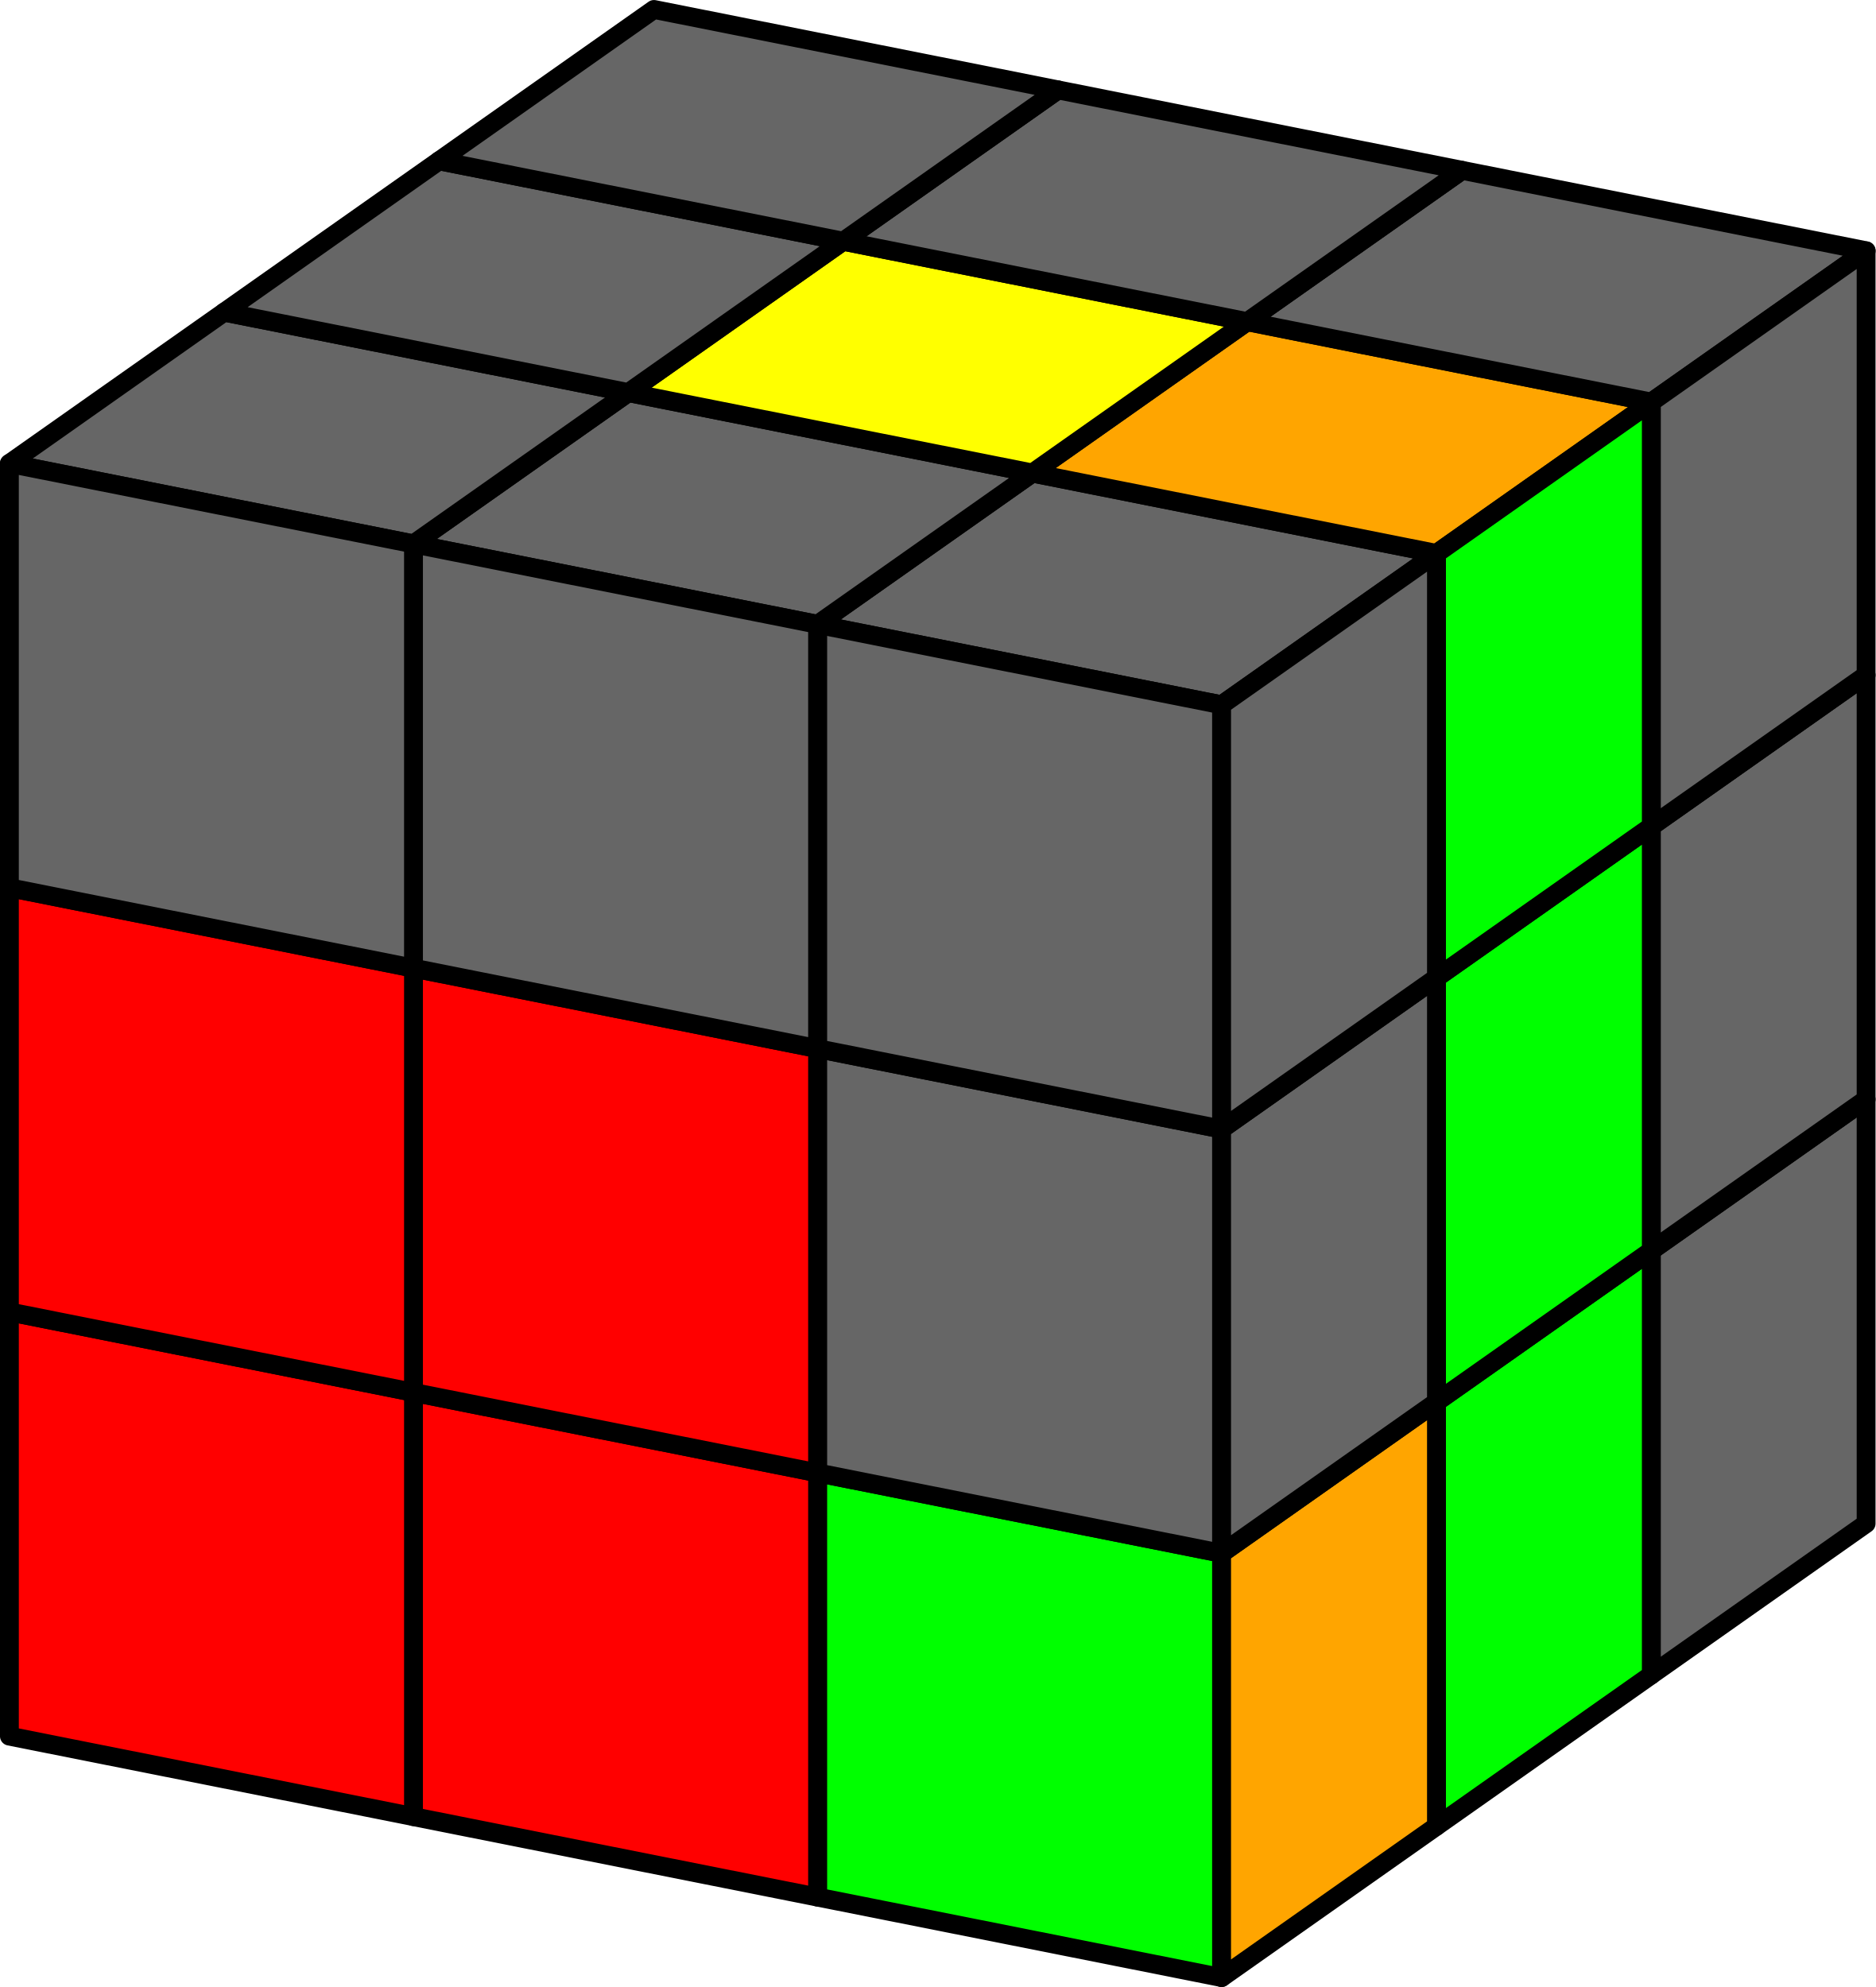
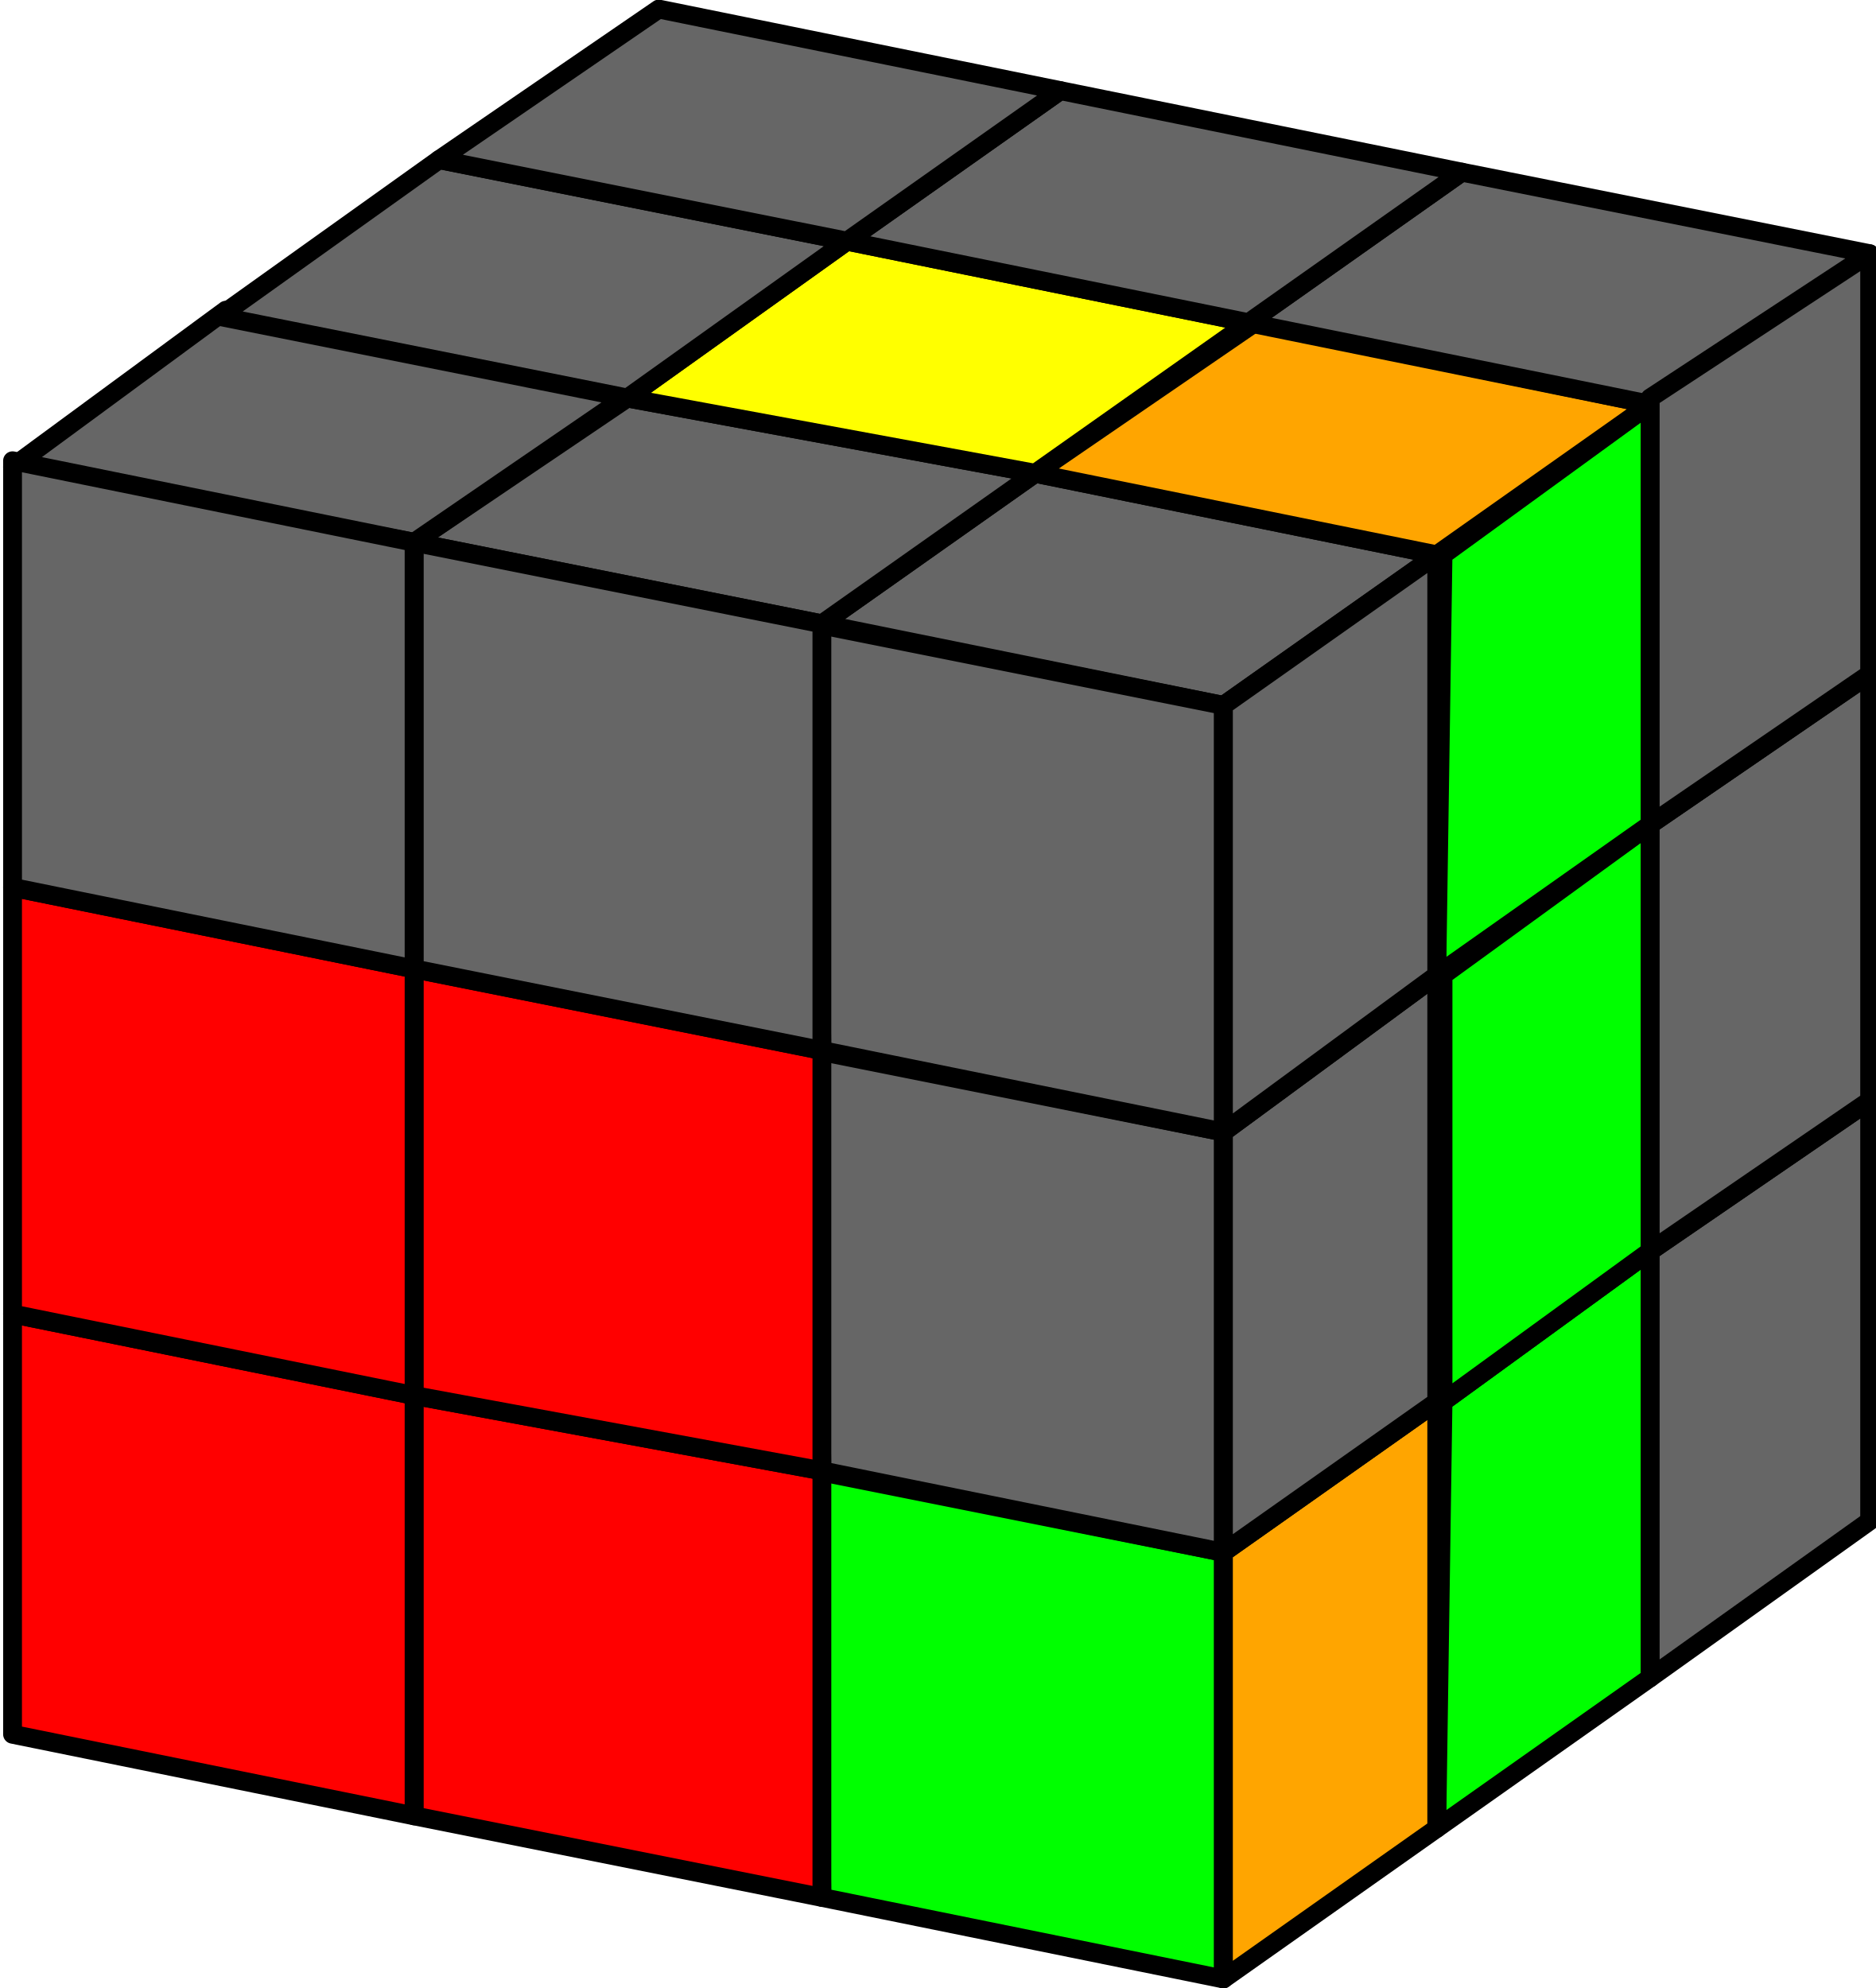
- <svg xmlns="http://www.w3.org/2000/svg" width="59.726mm" height="63.284mm" viewBox="0 0 29.863 31.642" version="1.1" id="svg5">
-   <defs id="defs2">
-     </defs>
-   <g id="layer1" transform="translate(-80.0524,-115.6786)">
-     <path style="fill:#666666;fill-opacity:1;stroke:#000000;stroke-width:0.3;stroke-linejoin:round;paint-order:fill markers stroke" id="U9" width="9.604" height="8.571" x="74.031" y="118.384" d="m 96.49,123.212 6.434,1.281 -3.421,2.41 -6.434,-1.281 z" />
-     <path style="fill:#666666;fill-opacity:1;stroke:#000000;stroke-width:0.3;stroke-linejoin:round;paint-order:fill markers stroke" id="U8" width="9.604" height="8.571" x="66.815" y="117.068" d="m 90.057,121.93 6.434,1.281 -3.421,2.41 -6.434,-1.281 z" />
-     <path style="fill:#666666;fill-opacity:1;stroke:#000000;stroke-width:0.3;stroke-linejoin:round;paint-order:fill markers stroke" id="U7" width="9.604" height="8.571" x="61.135" y="115.674" d="m 83.623,120.649 6.434,1.281 -3.421,2.41 -6.434,-1.281 z" />
-     <path style="fill:#ffa500;fill-opacity:1;stroke:#000000;stroke-width:0.3;stroke-linejoin:round;paint-order:fill markers stroke" id="U6" width="9.604" height="8.571" x="77.44" y="116.423" d="m 99.911,120.801 6.434,1.281 -3.421,2.41 -6.434,-1.281 z" />
-     <path style="fill:#ffff00;fill-opacity:1;stroke:#000000;stroke-width:0.3;stroke-linejoin:round;paint-order:fill markers stroke" id="U5" width="9.604" height="8.571" x="70.958" y="114.744" d="m 93.477,119.52 6.434,1.281 -3.421,2.41 -6.434,-1.281 z" />
-     <path style="fill:#666666;fill-opacity:1;stroke:#000000;stroke-width:0.3;stroke-linejoin:round;paint-order:fill markers stroke" id="U4" width="9.604" height="8.571" x="65.666" y="113.143" d="m 87.044,118.239 6.434,1.281 -3.421,2.41 -6.434,-1.281 z" />
-     <path style="fill:#666666;fill-opacity:1;stroke:#000000;stroke-width:0.3;stroke-linejoin:round;paint-order:fill markers stroke" id="U3" width="9.604" height="8.571" x="80.536" y="113.273" d="m 103.332,118.391 6.434,1.281 -3.421,2.41 -6.434,-1.281 z" />
-     <path style="fill:#666666;fill-opacity:1;stroke:#000000;stroke-width:0.3;stroke-linejoin:round;paint-order:fill markers stroke" id="U2" width="9.604" height="8.571" x="76.922" y="111.711" d="m 96.898,117.11 6.434,1.281 -3.421,2.41 -6.434,-1.281 z" />
-     <path style="fill:#666666;fill-opacity:1;stroke:#000000;stroke-width:0.3;stroke-linejoin:round;paint-order:fill markers stroke" id="U1" width="9.604" height="8.571" x="70.377" y="109.826" d="m 90.465,115.829 6.434,1.281 -3.421,2.41 -6.434,-1.281 z" />
-     <path style="fill:#00ff00;fill-opacity:1;stroke:#000000;stroke-width:0.3;stroke-linejoin:round;paint-order:fill markers stroke" id="F9" width="9.604" height="8.571" x="70.598" y="136.57" d="m 93.069,139.133 6.434,1.281 0,6.756 -6.434,-1.281 z" />
-     <path style="fill:#ff0000;fill-opacity:1;stroke:#000000;stroke-width:0.3;stroke-linejoin:round;paint-order:fill markers stroke" id="F8" width="9.604" height="8.571" x="59.792" y="135.191" d="m 86.636,137.852 6.434,1.281 v 6.756 l -6.434,-1.281 z" />
-     <path style="fill:#ff0000;fill-opacity:1;stroke:#000000;stroke-width:0.3;stroke-linejoin:round;paint-order:fill markers stroke" id="F7" width="9.604" height="8.571" x="49.532" y="131.733" d="m 80.202,136.57 6.434,1.281 v 6.756 L 80.202,143.326 Z" />
-     <path style="fill:#666666;fill-opacity:1;stroke:#000000;stroke-width:0.3;stroke-linejoin:round;paint-order:fill markers stroke" id="F6" width="9.604" height="8.571" x="66.726" y="127.241" d="m 93.069,132.377 6.434,1.281 v 6.756 l -6.434,-1.281 z" />
-     <path style="fill:#ff0000;fill-opacity:1;stroke:#000000;stroke-width:0.3;stroke-linejoin:round;paint-order:fill markers stroke" id="F5" width="9.604" height="8.571" x="54.695" y="124.401" d="m 86.636,131.096 6.434,1.281 v 6.756 l -6.434,-1.281 z" />
-     <path style="fill:#ff0000;fill-opacity:1;stroke:#000000;stroke-width:0.3;stroke-linejoin:round;paint-order:fill markers stroke" id="F4" width="9.604" height="8.571" x="47.053" y="122.947" d="m 80.202,129.814 6.434,1.281 -1e-6,6.756 -6.434,-1.281 z" />
-     <path style="fill:#666666;fill-opacity:1;stroke:#000000;stroke-width:0.3;stroke-linejoin:round;paint-order:fill markers stroke" id="F3" width="9.604" height="8.571" x="62.75" y="117.216" d="m 93.069,125.622 6.434,1.281 v 6.756 l -6.434,-1.281 z" />
-     <path style="fill:#666666;fill-opacity:1;stroke:#000000;stroke-width:0.3;stroke-linejoin:round;paint-order:fill markers stroke" id="F2" width="9.604" height="8.571" x="54.643" y="118.61" d="m 86.636,124.34 6.434,1.281 0,6.756 -6.434,-1.281 z" />
-     <path style="fill:#666666;fill-opacity:1;stroke:#000000;stroke-width:0.3;stroke-linejoin:round;paint-order:fill markers stroke" id="F1" width="9.604" height="8.571" x="46.847" y="116.39" d="m 80.202,123.059 6.434,1.281 1e-6,6.756 -6.434,-1.281 z" />
-     <path style="fill:#666666;fill-opacity:1;stroke:#000000;stroke-width:0.3;stroke-linejoin:round;paint-order:fill markers stroke" id="R9" width="9.604" height="8.571" x="90.307" y="125.742" d="m 106.344,135.595 3.421,-2.41 v 6.756 l -3.421,2.41 z" />
-     <path style="fill:#00ff00;fill-opacity:1;stroke:#000000;stroke-width:0.3;stroke-linejoin:round;paint-order:fill markers stroke" id="R8" width="9.604" height="8.571" x="83.465" y="132.377" d="m 102.924,138.005 3.421,-2.41 0,6.756 -3.421,2.41 z" />
-     <path style="fill:#ffa500;fill-opacity:1;stroke:#000000;stroke-width:0.3;stroke-linejoin:round;paint-order:fill markers stroke" id="R7" width="9.604" height="8.571" x="74.019" y="140.916" d="m 99.503,140.415 3.421,-2.41 v 6.756 l -3.421,2.41 z" />
-     <path style="fill:#666666;fill-opacity:1;stroke:#000000;stroke-width:0.3;stroke-linejoin:round;paint-order:fill markers stroke" id="R6" width="9.604" height="8.571" x="83.465" y="117.05" d="m 106.344,128.839 3.421,-2.41 v 6.756 l -3.421,2.41 z" />
-     <path style="fill:#00ff00;fill-opacity:1;stroke:#000000;stroke-width:0.3;stroke-linejoin:round;paint-order:fill markers stroke" id="R5" width="9.604" height="8.571" x="77.44" y="123.179" d="m 102.924,131.249 3.421,-2.41 v 6.756 l -3.421,2.41 z" />
-     <path style="fill:#666666;fill-opacity:1;stroke:#000000;stroke-width:0.3;stroke-linejoin:round;paint-order:fill markers stroke" id="path1985" width="9.604" height="8.571" x="68.972" y="132.37" d="m 99.503,133.659 3.421,-2.41 v 6.756 l -3.421,2.41 z" />
-     <path style="fill:#666666;fill-opacity:1;stroke:#000000;stroke-width:0.3;stroke-linejoin:round;paint-order:fill markers stroke" id="R3" width="9.604" height="8.571" x="80.861" y="107.257" d="m 106.344,122.083 3.421,-2.41 v 6.756 l -3.421,2.41 z" />
-     <path style="fill:#00ff00;fill-opacity:1;stroke:#000000;stroke-width:0.3;stroke-linejoin:round;paint-order:fill markers stroke" id="R2" width="9.604" height="8.571" x="74.019" y="112.077" d="m 102.924,124.493 3.421,-2.41 0,6.756 -3.421,2.41 z" />
-     <path style="fill:#666666;fill-opacity:1;stroke:#000000;stroke-width:0.3;stroke-linejoin:round;paint-order:fill markers stroke" id="R1" width="9.604" height="8.571" x="65.241" y="119.306" d="m 99.503,126.903 3.421,-2.41 v 6.756 l -3.421,2.41 z" />
+ <svg xmlns="http://www.w3.org/2000/svg" width="225.7" height="239.2" viewBox="0 0 29.9 31.6">
+   <g stroke="#000000" stroke-linejoin="round" stroke-width="0.3" paint-order="fill markers stroke">
+     <path fill="#666666" d="m96.5 123.2 6.4 1.3-3.4 2.4-6.4-1.3z" transform="translate(-80 -115.7)" />
+     <path fill="#666666" d="m90 122 6.5 1.2-3.4 2.4-6.5-1.3z" transform="translate(-80 -115.7)" />
+     <path fill="#666666" d="m83.6 120.6 6.5 1.3-3.5 2.4-6.4-1.2z" transform="translate(-80 -115.7)" />
+     <path fill="#ffa500" d="m100 120.8 6.3 1.3-3.4 2.4-6.4-1.3z" transform="translate(-80 -115.7)" />
+     <path fill="#ffff00" d="m93.5 119.5 6.4 1.3-3.4 2.4L90 122z" transform="translate(-80 -115.7)" />
+     <path fill="#666666" d="m87 118.2 6.5 1.3L90 122l-6.5-1.3z" transform="translate(-80 -115.7)" />
+     <path fill="#666666" d="m103.3 118.4 6.5 1.3-3.5 2.4-6.4-1.3z" transform="translate(-80 -115.7)" />
+     <path fill="#666666" d="m96.9 117.1 6.4 1.3-3.4 2.4-6.4-1.3z" transform="translate(-80 -115.7)" />
+     <path fill="#666666" d="m90.5 115.8 6.4 1.3-3.4 2.4-6.5-1.3z" transform="translate(-80 -115.7)" />
+     <path fill="#00ff00" d="m93 139.1 6.5 1.3v6.8l-6.4-1.3z" transform="translate(-80 -115.7)" />
+     <path fill="#ff0000" d="m86.6 137.9 6.5 1.2v6.8l-6.5-1.3z" transform="translate(-80 -115.7)" />
+     <path fill="#ff0000" d="m80.2 136.6 6.4 1.3v6.7l-6.4-1.3Z" transform="translate(-80 -115.7)" />
+     <path fill="#666666" d="m93 132.4 6.5 1.3v6.7l-6.4-1.3z" transform="translate(-80 -115.7)" />
+     <path fill="#ff0000" d="m86.6 131.1 6.5 1.3v6.7l-6.5-1.2z" transform="translate(-80 -115.7)" />
+     <path fill="#ff0000" d="m80.2 129.8 6.4 1.3v6.8l-6.4-1.3z" transform="translate(-80 -115.7)" />
+     <path fill="#666666" d="m93 125.6 6.5 1.3v6.8l-6.4-1.3z" transform="translate(-80 -115.7)" />
+     <path fill="#666666" d="m86.6 124.3 6.5 1.3v6.8l-6.5-1.3z" transform="translate(-80 -115.7)" />
+     <path fill="#666666" d="m80.2 123 6.4 1.3v6.8l-6.4-1.3z" transform="translate(-80 -115.7)" />
+     <path fill="#666666" d="m106.3 135.6 3.5-2.4v6.7l-3.5 2.5z" transform="translate(-80 -115.7)" />
+     <path fill="#00ff00" d="m103 138 3.3-2.4v6.8l-3.4 2.4z" transform="translate(-80 -115.7)" />
+     <path fill="#ffa500" d="m99.5 140.4 3.4-2.4v6.8l-3.4 2.4z" transform="translate(-80 -115.7)" />
+     <path fill="#666666" d="m106.3 128.8 3.5-2.4v6.8l-3.5 2.4z" transform="translate(-80 -115.7)" />
+     <path fill="#00ff00" d="m103 131.2 3.3-2.4v6.8L103 138z" transform="translate(-80 -115.7)" />
+     <path fill="#666666" d="m99.5 133.7 3.4-2.5v6.8l-3.4 2.4z" transform="translate(-80 -115.7)" />
+     <path fill="#666666" d="m106.3 122 3.5-2.3v6.7l-3.5 2.4z" transform="translate(-80 -115.7)" />
+     <path fill="#00ff00" d="m103 124.5 3.3-2.4v6.7l-3.4 2.4z" transform="translate(-80 -115.7)" />
+     <path fill="#666666" d="m99.5 126.9 3.4-2.4v6.7l-3.4 2.5z" transform="translate(-80 -115.7)" />
  </g>
</svg>
